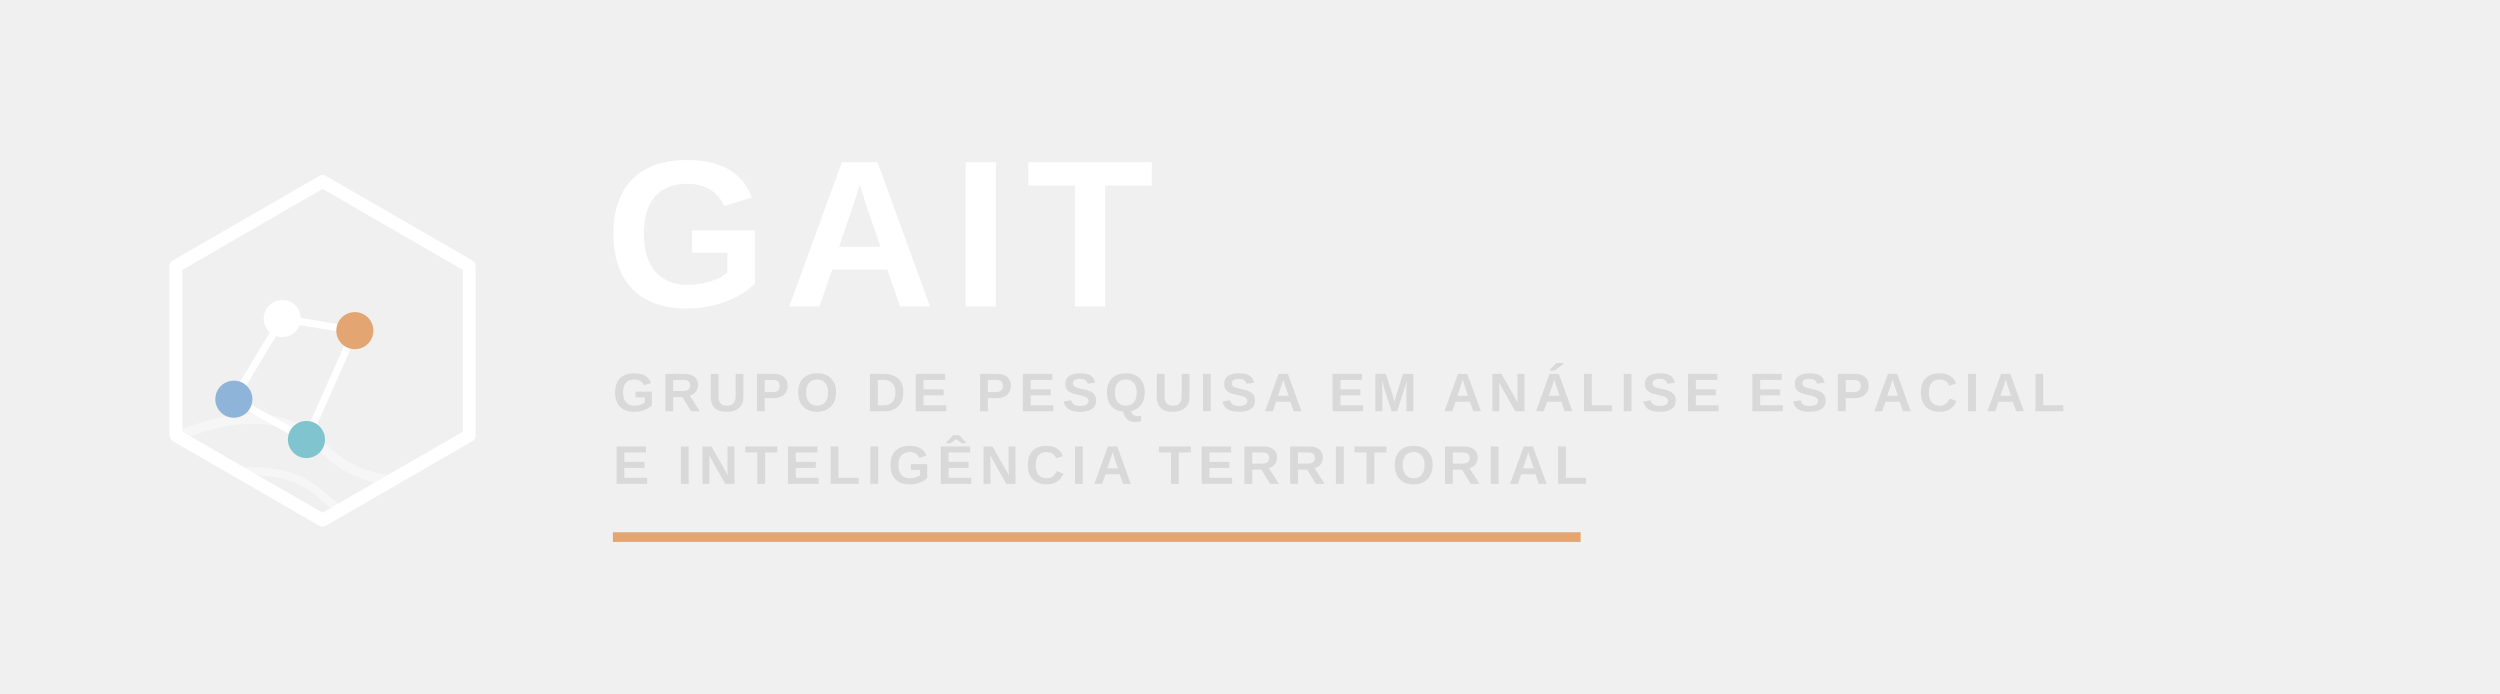
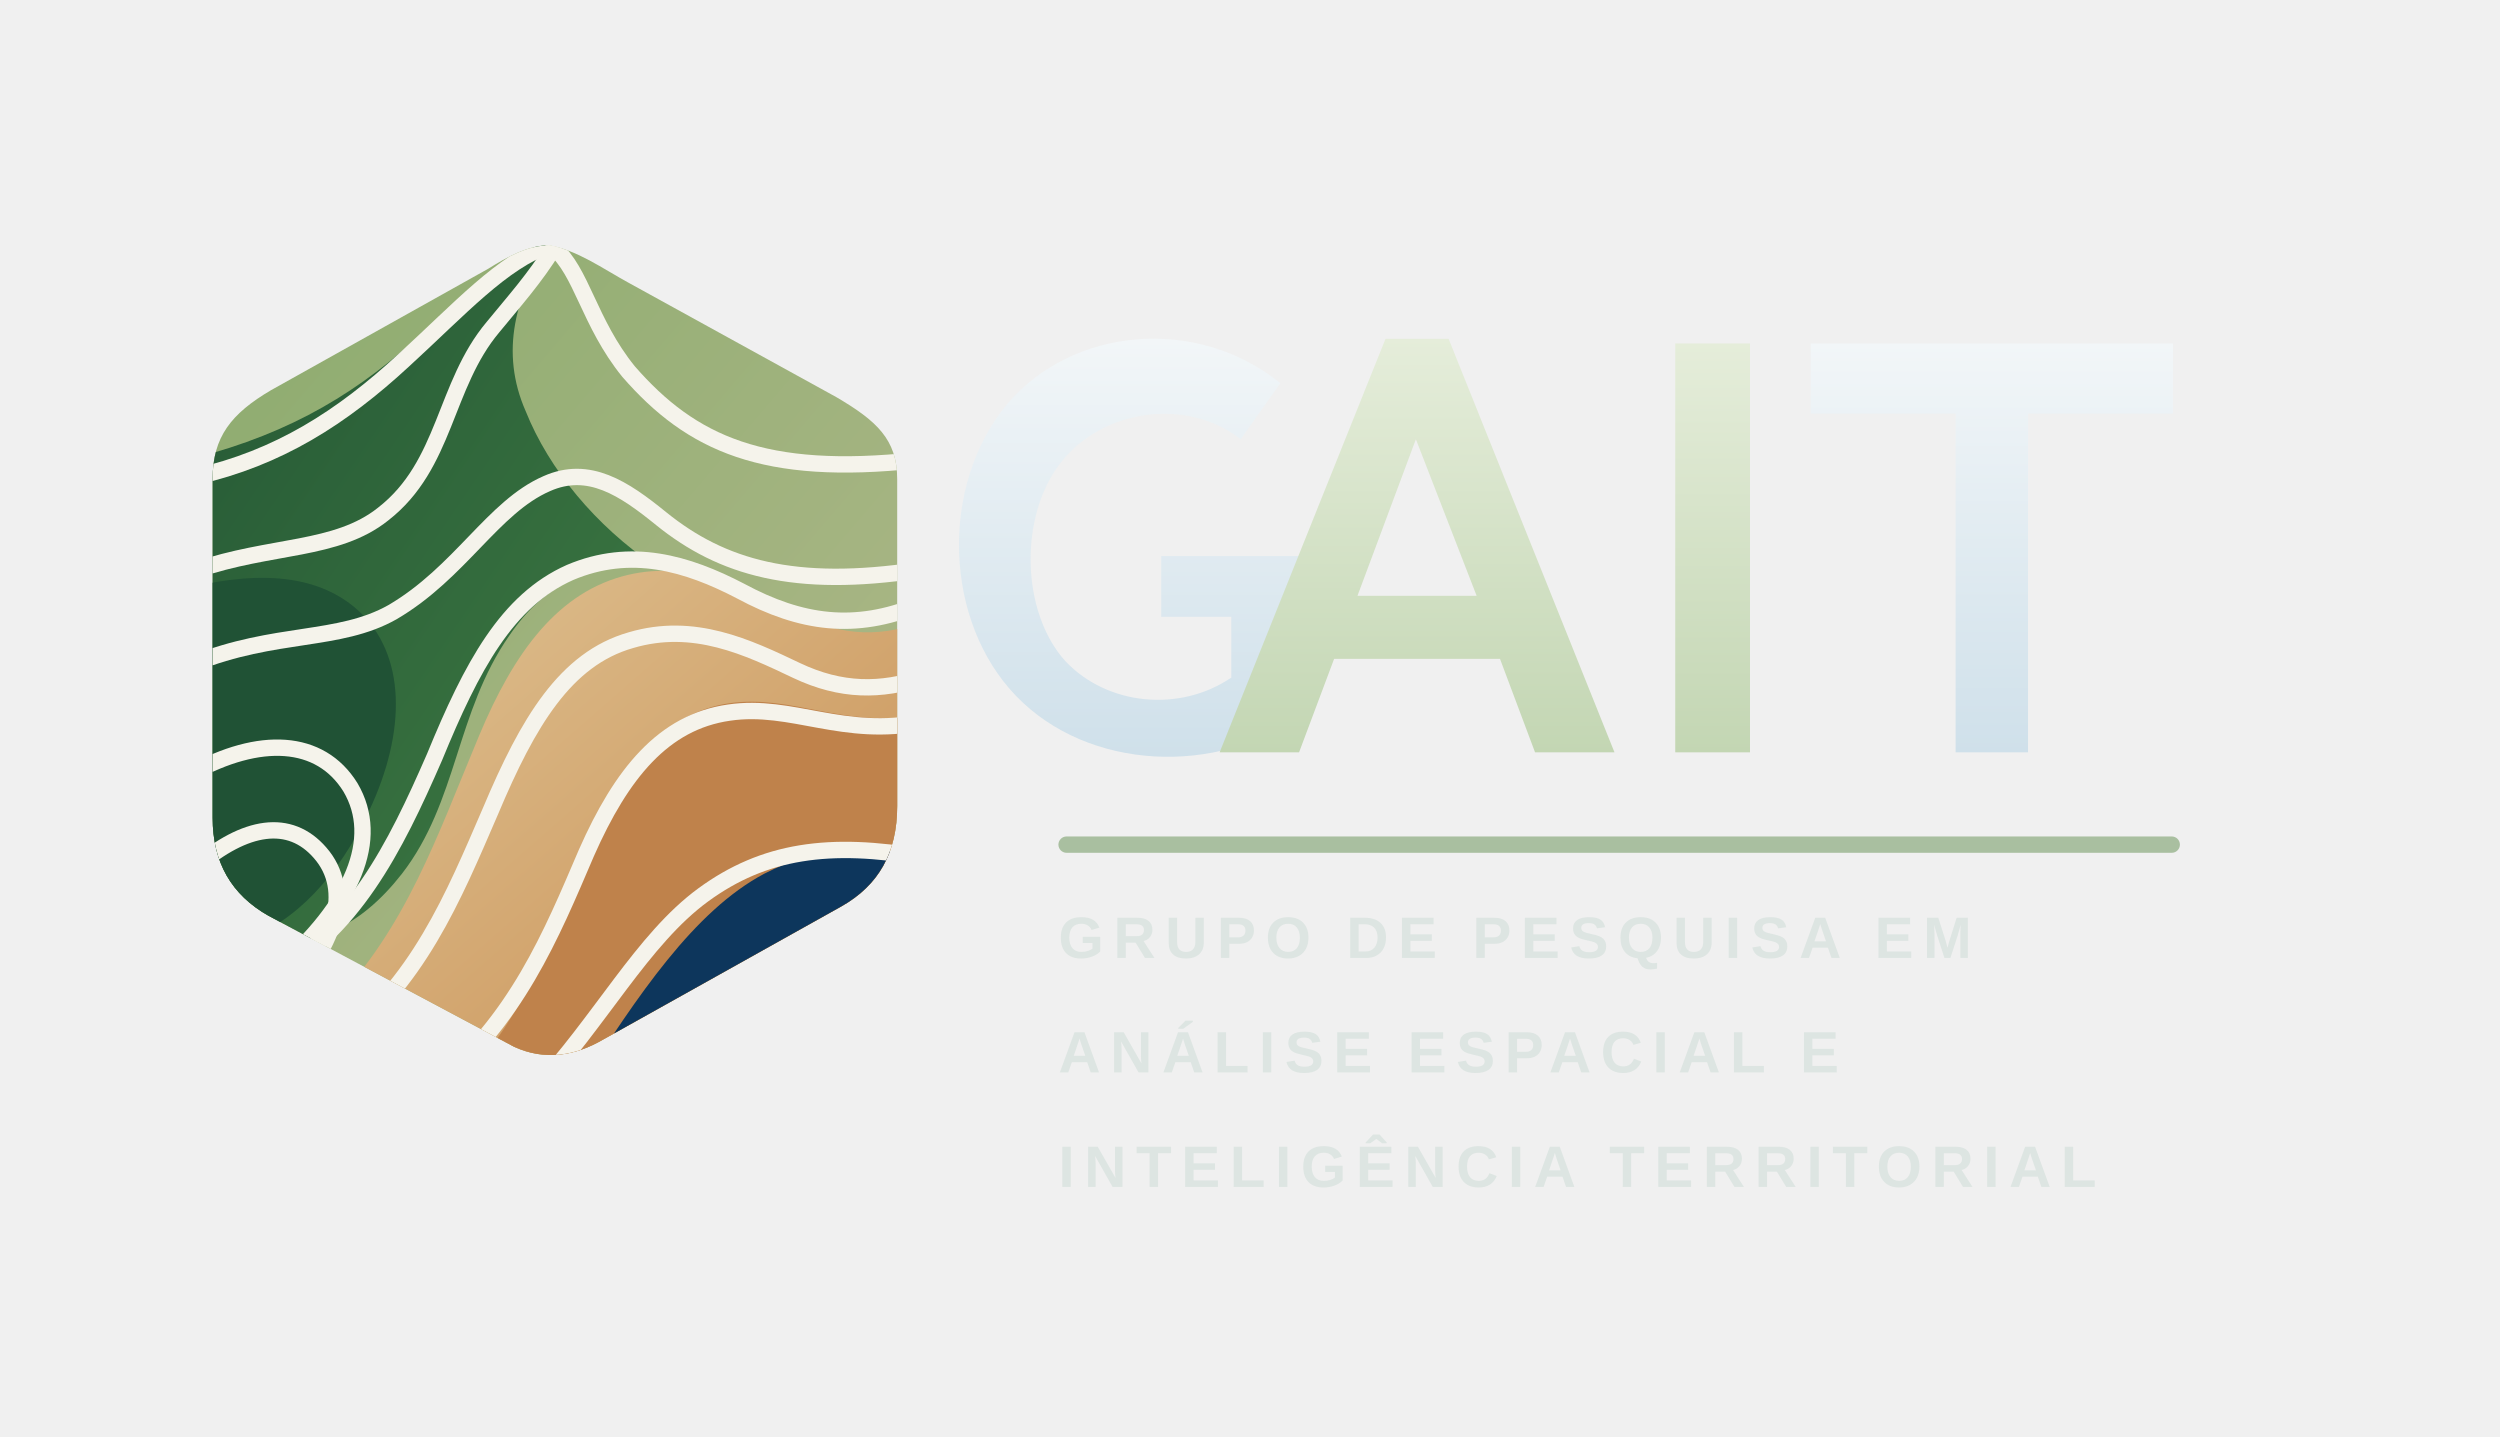
- <svg xmlns="http://www.w3.org/2000/svg" viewBox="0 0 620 172" width="620" height="172">
+ <svg xmlns="http://www.w3.org/2000/svg" width="1070" height="615" viewBox="0 0 1070 615" role="img" aria-labelledby="title desc">
  <defs>
-     <clipPath id="hexClipRev">
-       <polygon points="80,18 116.37,39 116.37,81 80,102 43.63,81 43.63,39" />
+     <linearGradient id="name-navy-rev" x1="0" y1="0" x2="0" y2="1">
+       <stop offset="0" stop-color="#f2f6f8" />
+       <stop offset="1" stop-color="#cfe0ea" />
+     </linearGradient>
+     <linearGradient id="name-green-rev" x1="0" y1="0" x2="0" y2="1">
+       <stop offset="0" stop-color="#e5edda" />
+       <stop offset="1" stop-color="#c3d6b3" />
+     </linearGradient>
+     <linearGradient id="sage" x1="0" y1="0" x2="1" y2="1">
+       <stop offset="0" stop-color="#8bab6d" />
+       <stop offset="1" stop-color="#b2b98c" />
+     </linearGradient>
+     <linearGradient id="forest" x1="0" y1="0" x2="1" y2="1">
+       <stop offset="0" stop-color="#245735" />
+       <stop offset="1" stop-color="#3f7b43" />
+     </linearGradient>
+     <linearGradient id="sand" x1="0" y1="0" x2="1" y2="1">
+       <stop offset="0" stop-color="#dfc394" />
+       <stop offset="1" stop-color="#c88d50" />
+     </linearGradient>
+     <clipPath id="symbol-clip">
+       <path d="M235 105 C247 107 258 115 269 121 L358 170 C375 180 384 188 384 205 L384 345 C384 365 376 379 360 388 L258 445 C246 452 233 454 220 448 L115 392 C99 383 91 369 91 350 L91 205 C91 187 99 177 116 167 L209 115 C217 110 226 105 235 105 Z" />
    </clipPath>
+     <style>
+       .contour { fill:none; stroke:#f5f3eb; stroke-width:7; stroke-linecap:round; stroke-linejoin:round; }
+       .small-rev { font-family:Montserrat, Avenir Next, Arial, sans-serif; font-weight:700; fill:#dde5e2; }
+     </style>
  </defs>
-   <g transform="translate(0,27)">
-     <polygon points="80,18 116.37,39 116.37,81 80,102 43.63,81 43.63,39" fill="none" stroke="#FFFFFF" stroke-width="3.2" stroke-linejoin="round" />
-     <g clip-path="url(#hexClipRev)" opacity="0.4">
-       <path d="M 30 88 Q 65 68 80 84 Q 98 102 130 80" fill="none" stroke="#FFFFFF" stroke-width="2.4" />
-       <path d="M 30 100 Q 65 82 80 96 Q 98 112 130 94" fill="none" stroke="#FFFFFF" stroke-width="2" />
-     </g>
-     <g stroke="#FFFFFF" stroke-width="1.8">
-       <line x1="70" y1="52" x2="88" y2="55" />
-       <line x1="70" y1="52" x2="58" y2="72" />
-       <line x1="58" y1="72" x2="76" y2="82" />
-       <line x1="76" y1="82" x2="88" y2="55" />
-     </g>
-     <circle cx="88" cy="55" r="4.6" fill="#E3A672" />
-     <circle cx="70" cy="52" r="4.6" fill="#FFFFFF" />
-     <circle cx="58" cy="72" r="4.6" fill="#8FB4D9" />
-     <circle cx="76" cy="82" r="4.6" fill="#7FC4CE" />
+   <g clip-path="url(#symbol-clip)">
+     <rect x="80" y="95" width="315" height="370" fill="url(#sage)" />
+     <path fill="url(#forest)" d="M75 198 C119 188 149 171 177 146 C198 127 215 113 237 101 C220 126 214 151 225 176 C235 201 255 225 280 242 C252 241 233 250 218 272 C195 305 196 343 172 374 C154 397 133 407 105 402 C85 389 75 368 75 342 Z" />
+     <path fill="#1f5134" d="M75 253 C108 244 135 245 153 261 C174 280 174 313 158 347 C145 375 126 395 105 402 C85 389 75 368 75 342 Z" opacity=".95" />
+     <path fill="url(#sand)" d="M142 430 C174 397 187 358 205 315 C220 279 239 253 269 246 C295 240 317 251 339 262 C357 271 374 274 395 266 L395 465 L142 465 Z" />
+     <path fill="#bf824b" d="M197 465 C225 433 241 395 254 360 C266 327 285 305 312 301 C339 297 361 312 395 306 L395 465 Z" />
+     <path fill="#0d365c" d="M248 465 C273 426 297 390 327 374 C350 362 371 363 395 365 L395 465 Z" />
+     <path class="contour" d="M84 204 C119 196 146 179 173 154 C197 132 215 112 235 105" />
+     <path class="contour" d="M84 244 C116 233 144 236 164 220 C191 199 190 165 211 140 C220 129 229 119 237 106" />
+     <path class="contour" d="M237 106 C249 116 252 138 269 159 C296 190 327 204 392 197" />
+     <path class="contour" d="M83 284 C118 270 145 275 168 262 C197 245 211 217 234 207 C252 199 267 209 283 222 C309 243 340 252 393 244" />
+     <path class="contour" d="M82 331 C111 315 137 316 150 337 C163 359 151 387 119 415" />
+     <path class="contour" d="M84 371 C105 353 124 350 137 365 C151 381 144 405 119 430" />
+     <path class="contour" d="M115 418 C151 399 169 363 186 324 C202 285 217 257 244 245 C270 234 294 241 317 253 C343 267 366 270 393 259" />
+     <path class="contour" d="M143 448 C179 421 194 384 210 347 C226 309 242 282 270 274 C297 266 320 277 341 287 C360 296 377 296 395 290" />
+     <path class="contour" d="M185 466 C221 437 236 400 251 365 C266 331 284 309 312 305 C339 301 361 316 395 309" />
+     <path class="contour" d="M229 467 C257 437 275 402 301 383 C327 364 355 360 395 367" />
  </g>
-   <g transform="translate(150,0)">
-     <text x="0" y="76" font-family="Arial, Helvetica, sans-serif" font-weight="700" font-size="52" letter-spacing="4" fill="#FFFFFF">GAIT</text>
-     <text x="2" y="102" font-family="Arial, Helvetica, sans-serif" font-weight="600" font-size="13.5" letter-spacing="1.6" fill="#D9D9D9">GRUPO DE PESQUISA EM ANÁLISE ESPACIAL</text>
-     <text x="2" y="120" font-family="Arial, Helvetica, sans-serif" font-weight="600" font-size="13.5" letter-spacing="1.6" fill="#D9D9D9">E INTELIGÊNCIA TERRITORIAL</text>
-     <rect x="2" y="132" width="240" height="2.4" fill="#E3A672" />
+   <g aria-label="GAIT">
+     <path fill="url(#name-navy-rev)" d="M548 164 C512 135 459 140 431 173 C402 208 404 266 435 298 C466 330 521 332 557 306 L557 238 L497 238 L497 264 L527 264 L527 290 C505 305 474 302 456 283 C437 262 436 221 454 198 C472 175 508 170 531 188 Z" />
+     <path fill="url(#name-green-rev)" fill-rule="evenodd" d="M620 145 L691 322 L657 322 L642 282 L571 282 L556 322 L522 322 L593 145 Z M606 188 L581 255 L632 255 Z" />
+     <path fill="url(#name-green-rev)" d="M717 147 H749 V322 H717 Z" />
+     <path fill="url(#name-navy-rev)" d="M775 147 H930 V177 H868 V322 H837 V177 H775 Z" />
+   </g>
+   <rect x="453" y="358" width="480" height="7" rx="3.5" fill="#a9bfa0" />
+   <g class="small-rev" font-size="25" letter-spacing="4.1">
+     <text x="453" y="410">GRUPO DE PESQUISA EM</text>
+     <text x="453" y="459">ANÁLISE ESPACIAL E</text>
+     <text x="453" y="508">INTELIGÊNCIA TERRITORIAL</text>
  </g>
</svg>
